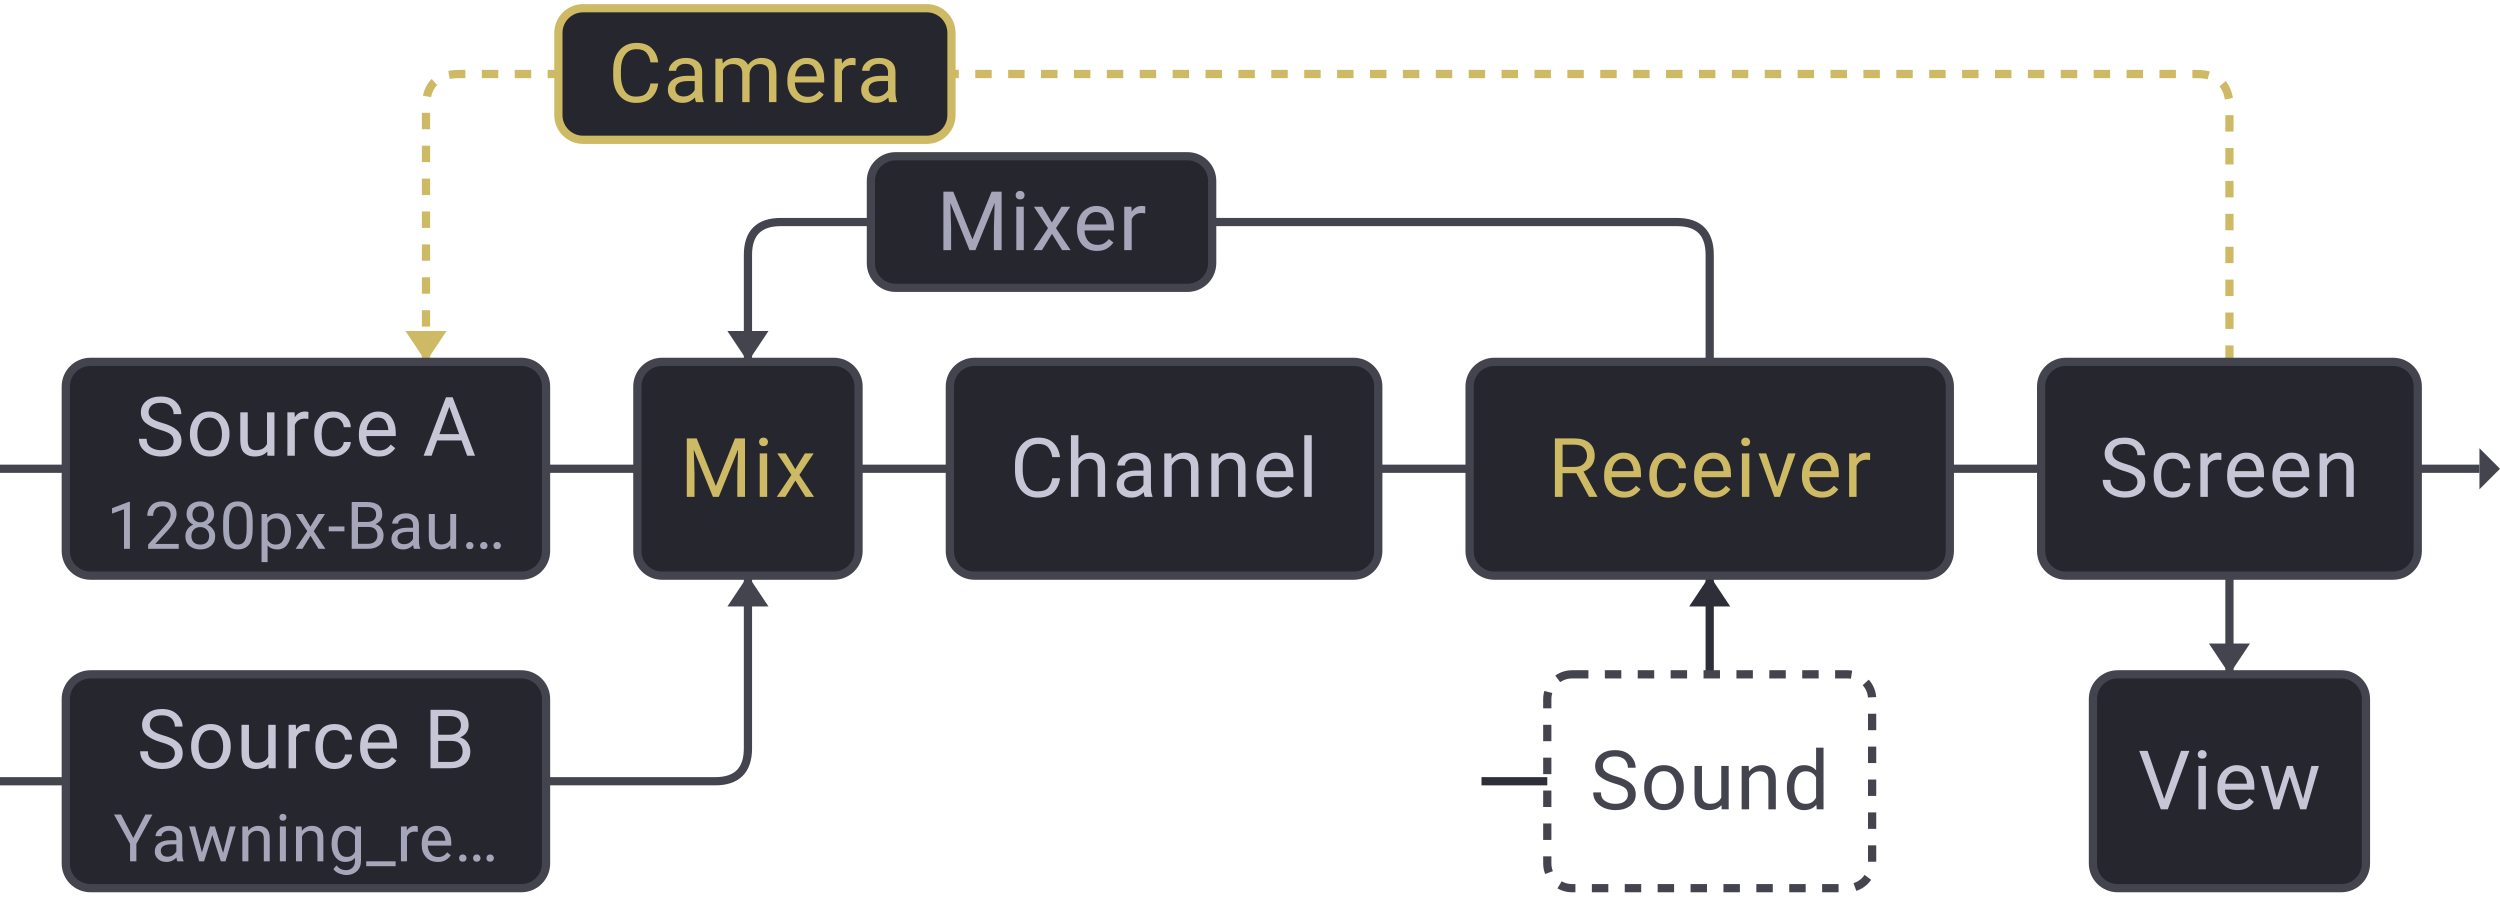
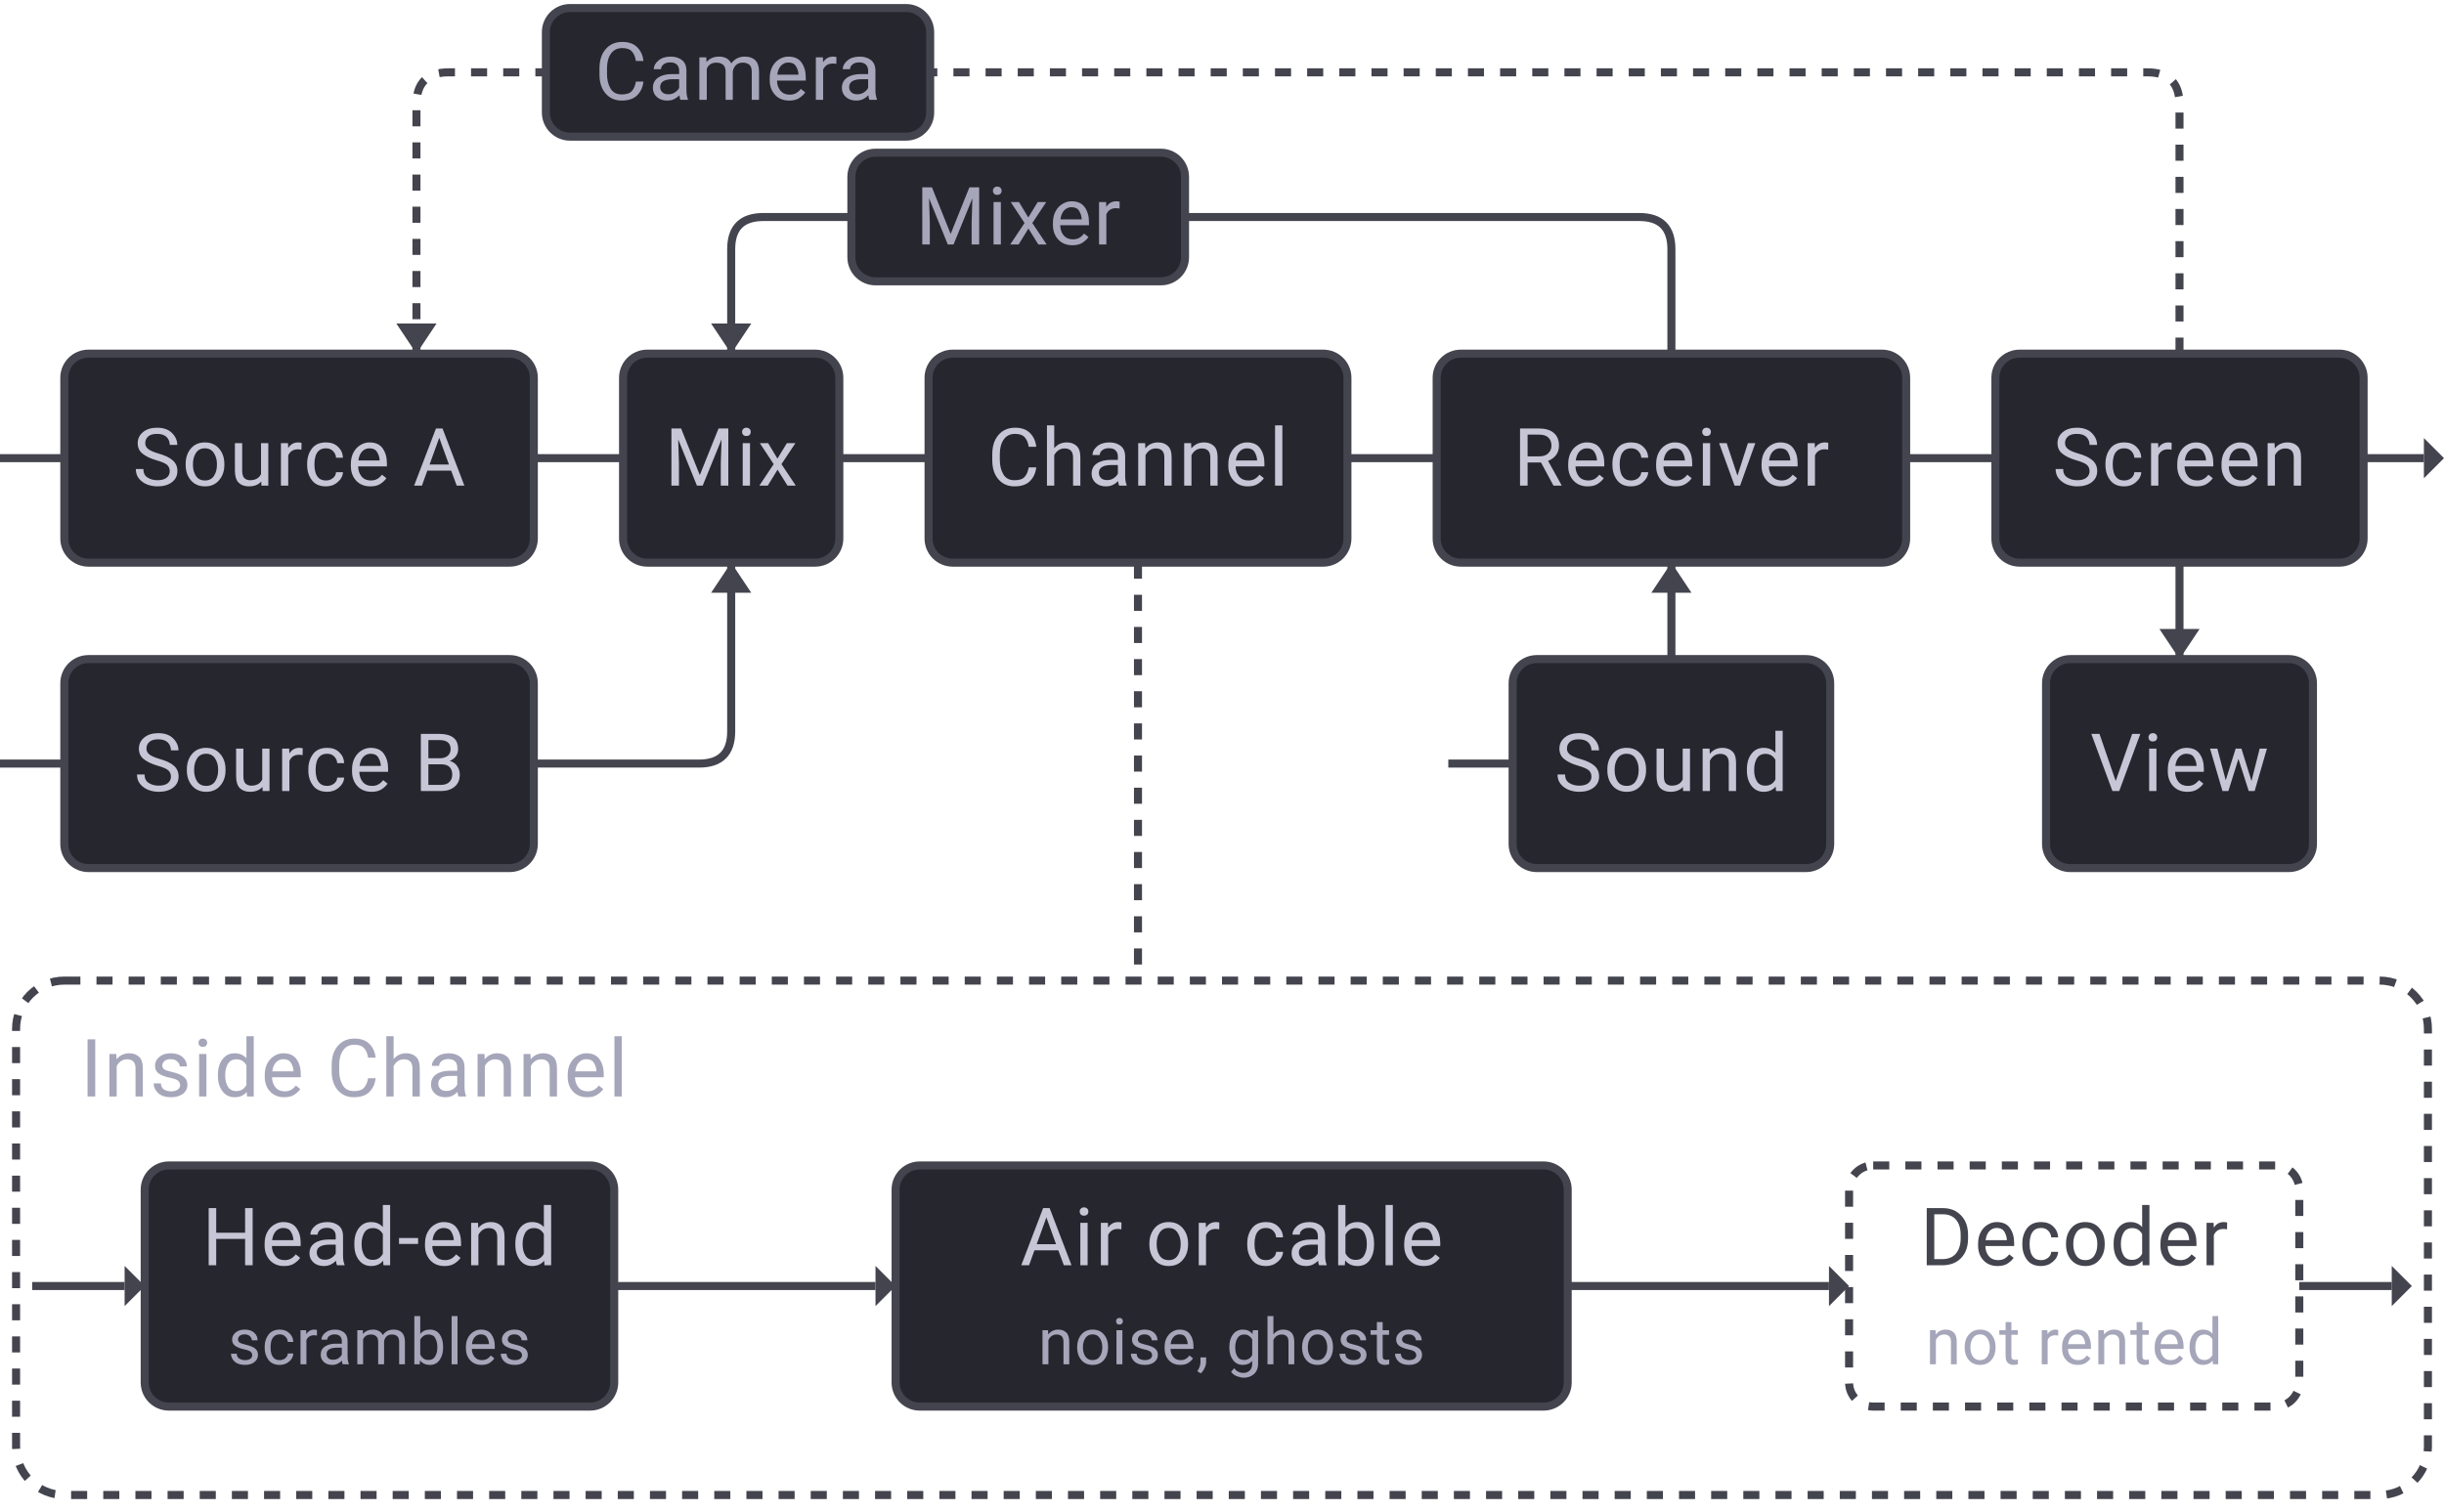
- <svg xmlns="http://www.w3.org/2000/svg" width="608" height="224" class="map" viewBox="0 0 304 112" role="group" aria-label="signal chain">
+ <svg xmlns="http://www.w3.org/2000/svg" width="608" height="376" class="map" viewBox="0 0 304 188">
  <style>svg { font-family: system-ui, -apple-system, 'Segoe UI', Roboto, sans-serif; }
/* The chain in miniature at the head of the signal path: one labeled box per
   stage, wired left to right, with the three feedback returns looping back over
   the top and input B joining from below. Box and label take currentColor, so
   one rule per state (idle / touched / open / off) colors a whole stage — and,
   on the branch, its wires with it. */
.map {
  display: block;
  width: 100%;
  margin: 10px 0 2px;
}
/* The svg scales to its box, so the labels grow with it — at the bench's 664px
   the miniature stops reading as a miniature. Cap it and let it sit at the left
   of the panel head, over the first column. */
@container panel (min-width: 540px) {
  .map {
    max-width: 420px;
  }
}
.mapWire {
  fill: none;
  stroke: #44444f;
  stroke-width: 1;
}
/* A box is a chip sitting *on* the wire, not another hairline drawn in the same
   colour as one. It used to share the declaration above — same stroke, same
   nothing for a fill — so the six things in the panel you are meant to click
   were drawn exactly like the five inert lines joining them, and the only thing
   that ever said otherwise was a line of prose under the graphic that went away
   for good after the first click. Everything else clickable in this sidebar is
   a filled control with a hover state; now this is too. */
.mapBox {
  fill: #26262e;
  stroke: #44444f;
  stroke-width: 1;
  /* SVG hit-tests what is painted, and the two states below paint no fill —
     which left an unfilled box pressable on its 1px outline and its label and
     nowhere else. Measured at 390px: the SOUND box is 42x26 and answered a
     press over 43x13 of that, the height of the word inside it. This says the
     rect is the target whatever it is filled with, which is what every other
     box on the drawing already was. */
  pointer-events: all;
}
.mapArrow {
  fill: #44444f;
}
/* A feedback return, wire and arrowhead as one colour so a running loop lights
   both. Dashed for the optical loop and solid for the electrical one — the
   schematic convention, and the only difference between the two that a diagram
   this size can carry. */
.mapReturn {
  color: #44444f;
}
.mapReturn .mapWire {
  stroke: currentColor;
}
.mapReturn .mapArrow {
  fill: currentColor;
}
.mapReturnOptical .mapWire {
  stroke-dasharray: 2 2;
}
/* The run carries an edit, in the same amber a box wears for one. Written above
   the two accent states because a running loop, and the loop you are looking
   at, are both worth more than "something in here is off stock" — and a loop
   whose mix is up is off stock by definition, so the two would otherwise fight
   over every lit run. */
.mapReturnTouched {
  color: #ceba64;
}
.mapReturnTouched .mapLoopLabel {
  fill: #ceba64;
}
/* the loop is actually running — its mix is off zero */
.mapReturnLive {
  color: #7fd0a0;
}
/* A run the live query did not reach — the same statement .mapNodeDim makes,
   on the three stages that have a wire instead of a box. Its label goes with
   it: at --fg3 under the fade the word is still the loudest thing left on an
   otherwise faint run. Pressable like the boxes, and it comes back to full
   under the pointer for the same reason. */
.mapReturnDim {
  color: #44444f;
  opacity: 0.45;
}
.mapReturnDim:hover,
.mapReturnDim:focus-visible {
  opacity: 1;
}
.mapReturnDim .mapLoopLabel {
  fill: #a6a6ba;
}
/* The loop whose stage is open. Its chip takes the same tint an open box does,
   and its wire gets heavier as well — the weight is what survives being the
   same colour as `live`, and a running loop you have opened is the common
   case. */
.mapReturnOn {
  color: #7fd0a0;
}
.mapReturnOn .mapWire {
  stroke-width: 1.8;
}
.mapReturnOn .mapLoopChip {
  fill: color-mix(in srgb, #7fd0a0 14%, #26262e);
}
.mapReturnOn .mapLoopLabel {
  fill: #7fd0a0;
}
/* Each run is its own button, and the only way into that loop's stage. Colour
   runs the length of it — wire, arrowhead, name and chip — so pointing at any
   part of a loop lights all of it. */
.mapLoopBtn {
  cursor: pointer;
}
.mapLoopBtn:hover,
.mapLoopBtn:focus-visible {
  color: #e6e6ee;
}
.mapLoopBtn:focus-visible {
  outline: none;
}
.mapLoopBtn:focus-visible .mapWire {
  stroke-width: 2;
}
/* What makes a 1px wire pressable. Transparent rather than absent so it takes
   pointer events, and 8 units wide so it cannot reach the next run 10 away. */
.mapLoopHit {
  fill: none;
  stroke: transparent;
  stroke-width: 8;
}
/* A run's own name, on the chip below, set like a box's name.

   It does *not* take the run's colour, which is the one thing here that is not
   currentColor. An idle run is --border, and theme.css draws the line at --fg4:
   anything dimmer is decoration. A name is not decoration, so it sits at --fg3,
   one step under the stage names so a wire still reads as subordinate to a
   box. The two states that mean something do follow the run, and they are
   spelled out below because the fill above stops them arriving on their own. */
.mapLoopLabel {
  fill: #a6a6ba;
  font-size: 10px;
  letter-spacing: 0.02em;
  text-transform: uppercase;
  user-select: none;
}
/* The chip that name rides — the run's own box, and the only one a loop gets:
   none of them is a stage of the trunk, so there is no point on the wire to
   stand one. Drawn like every box here (see .mapBox) because it is the same
   kind of thing to press. Its edge follows the run, so a chip lights with the
   loop it names.

   Its fill also does what the label used to do for itself: the name carried a
   stroke of the panel colour, painted first, to knock the wire out around the
   letters. A chip is that knockout with an edge on it, and a label inside one
   must not keep the stroke — it would halo every glyph against the face. */
.mapLoopChip {
  fill: #26262e;
  stroke: currentColor;
  stroke-width: 1;
}
.mapLoopBtn:hover .mapLoopChip,
.mapLoopBtn:focus-visible .mapLoopChip {
  fill: rgba(40, 40, 48, 0.85);
}
.mapLoopBtn:focus-visible .mapLoopChip {
  stroke-width: 2;
}
.mapReturnLive .mapLoopLabel {
  fill: #7fd0a0;
}
.mapLoopBtn:hover .mapLoopLabel,
.mapLoopBtn:focus-visible .mapLoopLabel {
  fill: #e6e6ee;
}
/* A stage a live query did not reach. It stays on the map because the map is
   the chain: a search for "ghost" is asking where in the chain that lives, and
   the drawing used to answer by removing every box but the two that matched and
   re-laying out the rest — which is the one shape that cannot answer it.

   Faint rather than restyled, and it replaces the idle rule instead of layering
   over it (see ChainMap's className): the four states below are about the rig
   and the look, and this one is about the search box, so a dimmed box says that
   and nothing else.

   Still a door, though, and that is what the pointer and the hover are for. It
   used to sit at 0.3 with neither, which was right for a typed query that misses
   two boxes and wrong for one that misses ten: the count on the modulation strip
   narrows the panel to whatever the bay is driving, and the map answered by
   greying out the whole chain — including the MODULATION box you would press to
   undo it. A box that comes back to full under the pointer reads as out of
   scope; one that cannot be pressed at all reads as broken. */
.mapNodeDim {
  color: #c6c6d6;
  opacity: 0.45;
  cursor: pointer;
}
.mapNodeDim:hover,
.mapNodeDim:focus-visible {
  color: #e6e6ee;
  opacity: 1;
}
.mapNode {
  color: #c6c6d6;
  cursor: pointer;
}
.mapNode:hover {
  color: #e6e6ee;
}
.mapNode:hover .mapBox {
  fill: rgba(40, 40, 48, 0.85);
}
/* the stage carries an edit — the same amber the rest of the sidebar marks one
   with */
.mapNodeTouched {
  color: #ceba64;
}
.mapNodeOn {
  color: #7fd0a0;
}
/* The stage that is open, tinted as well as outlined: on a row of six filled
   chips a stroke alone is a thin claim, and this is the map's answer to "where
   am I". */
.mapNodeOn .mapBox {
  fill: color-mix(in srgb, #7fd0a0 14%, #26262e);
}
/* A stage that cannot be opened: Mix and input B with nothing patched into B.
   Drawn rather than dropped — together they are the one thing on screen saying
   a second input exists — so they have to read as absent rather than merely
   unvisited, which is what the dashed outline, the flat fill and the
   dimmer-than-idle colour are for. */
.mapNodeOff {
  color: #44444f;
  cursor: default;
}
.mapNodeOff .mapBox {
  fill: none;
  stroke: currentColor;
  stroke-dasharray: 2 2;
}
/* The whole B run — its lead-in and the wire up into the trunk — goes with the
   node, so an unpatched input reads as one dim thing rather than a dim box on
   live wiring. */
.mapBranchOff .mapWire {
  stroke: #2e2e38;
}
.mapBranchOff .mapArrow {
  fill: #2e2e38;
}
/* And the same for a branch the query missed: the box fades on its own class,
   so without this its wire stays at full strength and the box reads as
   disconnected rather than as out of scope. */
.mapBranchDim {
  opacity: 0.45;
}
/* The group above carries the fade for the whole run, box included, so the box
   must not fade a second time inside it — 0.45 of 0.45 is not a dim box, it is
   a box that has left the drawing. The hover has to be restated for the same
   reason: the group is what the pointer brings back, so the box inside it has
   nothing left of its own to raise. */
.mapBranchDim .mapNodeDim {
  opacity: 1;
}
.mapBranchDim:hover {
  opacity: 1;
}
.mapNode:hover .mapBox,
.mapNodeTouched .mapBox,
.mapNodeOn .mapBox {
  stroke: currentColor;
}
/* svg user units, which are px at the sidebar's width: 10px caps in a 26-unit
   box. */
.mapLabel {
  fill: currentColor;
  font-size: 10px;
  letter-spacing: 0.02em;
  text-transform: uppercase;
  /* the box is the target, and a drag that starts on a label should not select
     the word instead of pressing the stage */
  user-select: none;
}
/* What is standing in a box that has a picker, captioned under its name. Three
   boxes wear one — the two sources and the sound — and the register is the whole
   reason it does not turn the map into a wall of text: 8px mixed case under 10px
   caps, at --fg3, so the row still reads as six names with something written
   under three of them rather than as twelve labels.

   Not currentColor, for the same reason .mapLoopLabel is not: the caption is
   subordinate to the name at every state, and following the state would put it
   in amber beside a name in amber and double the mark. */
.mapSub {
  fill: #a6a6ba;
  font-size: 8px;
  letter-spacing: 0.01em;
  user-select: none;
}
/* The two states where following the box *is* the point: an open stage owns its
   whole chip, and a dimmed one has left the conversation entirely. */
.mapNodeOn .mapSub {
  fill: #7fd0a0;
}
.mapNodeDim .mapSub {
  fill: currentColor;
}
</style>
  <line class="mapWire" x1="0" x2="8" y1="57" y2="57" />
  <line class="mapWire" x1="66.4" x2="77.5" y1="57" y2="57" />
  <line class="mapWire" x1="104.4" x2="115.5" y1="57" y2="57" />
  <line class="mapWire" x1="167.6" x2="178.7" y1="57" y2="57" />
  <line class="mapWire" x1="237.1" x2="248.2" y1="57" y2="57" />
  <line class="mapWire" x1="294" x2="301.5" y1="57" y2="57" />
  <path class="mapArrow" d="M301.5 59.5L304 57L301.5 54.5Z" />
-   <g class="mapReturn mapLoopBtn mapReturnOptical mapReturnTouched" role="button" tabindex="0" aria-label="Camera feedback — optical: a camera pointed at the tube, its picture mixed into source A ahead of the encoder, plus the gun and glass it is looking at (1 off stock) — open its controls">
+   <g class="mapReturn mapLoopBtn mapReturnOptical">
    <path class="mapLoopHit" d="M271.1 44L271.1 13Q271.1 9 267.1 9L55.8 9Q51.8 9 51.8 13L51.8 44" />
    <path class="mapWire" d="M271.1 44L271.1 13Q271.1 9 267.1 9L55.8 9Q51.8 9 51.8 13L51.8 44" />
    <path class="mapArrow" d="M49.3 40.25L51.8 44L54.3 40.25Z" />
    <rect class="mapLoopChip" x="67.9" y="1" width="47.8" height="16" rx="3" />
    <text class="mapLoopLabel" x="91.8" y="9" text-anchor="middle" dominant-baseline="central">Camera</text>
  </g>
-   <g class="mapReturn mapLoopBtn" role="button" tabindex="0" aria-label="Mixer feedback — electrical: the composite taken off the bus and crossfaded back against the live signal, subcarrier included — open its controls">
+   <g class="mapReturn mapLoopBtn">
    <path class="mapLoopHit" d="M207.9 44L207.9 31Q207.9 27 203.9 27L94.95 27Q90.95 27 90.95 31L90.95 44" />
    <path class="mapWire" d="M207.9 44L207.9 31Q207.9 27 203.9 27L94.95 27Q90.95 27 90.95 31L90.95 44" />
    <path class="mapArrow" d="M88.45 40.25L90.95 44L93.45 40.25Z" />
    <rect class="mapLoopChip" x="105.9" y="19" width="41.5" height="16" rx="3" />
    <text class="mapLoopLabel" x="126.65" y="27" text-anchor="middle" dominant-baseline="central">Mixer</text>
  </g>
  <g class="">
    <line class="mapWire" x1="0" y1="95" x2="8" y2="95" />
    <path class="mapWire" d="M66.4 95L86.95 95Q90.95 95 90.95 91L90.95 70" />
    <path class="mapArrow" d="M93.45 73.75L90.95 70L88.45 73.75Z" />
-     <g class="mapNode" role="button" tabindex="0" aria-label="Source B — Yawning_red_fox_(transparent_background).png — input B, the same rig again — what B is on its own, and the deck and cable it arrives on, before either reaches the mixer">
+     <g class="mapNode">
      <rect class="mapBox" x="8" y="82" width="58.4" height="26" rx="3" />
-       <text class="mapLabel" x="37.2" y="90" text-anchor="middle" dominant-baseline="central">Source B</text>
-       <text class="mapSub" x="37.2" y="102" text-anchor="middle" dominant-baseline="central">Yawning_re…</text>
-     </g>
-   </g>
-   <g class="mapBranchOff">
+       <text class="mapLabel" x="37.2" y="95" text-anchor="middle" dominant-baseline="central">Source B</text>
+     </g>
+   </g>
+   <g class="">
    <line class="mapWire" x1="180.15" y1="95" x2="188.15" y2="95" />
    <path class="mapWire" d="M207.9 82L207.9 70" />
    <path class="mapArrow" d="M210.4 73.75L207.9 70L205.4 73.75Z" />
-     <g class="mapNode mapNodeOff" role="button" tabindex="0" aria-label="Sound — no sound reaching it — click and pick a mic, a track, or the clip’s own audio, and it drives the receiver">
+     <g class="mapNode">
      <rect class="mapBox" x="188.15" y="82" width="39.5" height="26" rx="3" />
      <text class="mapLabel" x="207.9" y="95" text-anchor="middle" dominant-baseline="central">Sound</text>
    </g>
  </g>
  <g class="">
    <line class="mapWire" x1="254.5" y1="95" x2="254.5" y2="95" />
    <path class="mapWire" d="M271.1 82L271.1 70" />
    <path class="mapArrow" d="M268.6 78.25L271.1 82L273.6 78.25Z" />
-     <g class="mapNode" role="button" tabindex="0" aria-label="View — where the picture is watched from: the magnifier and where it is pointed, how fast the whole simulation is stepped, and the frame-rate lock. Nothing in here changes the signal, and a mutate is forbidden to touch any of it">
+     <g class="mapNode">
      <rect class="mapBox" x="254.5" y="82" width="33.2" height="26" rx="3" />
      <text class="mapLabel" x="271.1" y="95" text-anchor="middle" dominant-baseline="central">View</text>
    </g>
  </g>
-   <g class="mapNode" role="button" tabindex="0" aria-label="Source A — 1280px-Baumsilhouetten_am_Uetliberg_mit_Novembernebel_und_Sonnenstrahlen.jpg — input A becoming a composite waveform: the encoder, the static generator, and the deck and cable this one signal arrives on">
+   <g class="mapNode">
    <rect class="mapBox" x="8" y="44" width="58.4" height="26" rx="3" />
-     <text class="mapLabel" x="37.2" y="52" text-anchor="middle" dominant-baseline="central">Source A</text>
-     <text class="mapSub" x="37.2" y="64" text-anchor="middle" dominant-baseline="central">1280px-Bau…</text>
-   </g>
-   <g class="mapNode mapNodeTouched" role="button" tabindex="0" aria-label="Mix — where the two signals meet: the mixer that combines them, the wipe and the PiP inset, and the character generator keying text over the program. Everything but the character generator needs a source B">
+     <text class="mapLabel" x="37.2" y="57" text-anchor="middle" dominant-baseline="central">Source A</text>
+   </g>
+   <g class="mapNode">
    <rect class="mapBox" x="77.5" y="44" width="26.9" height="26" rx="3" />
    <text class="mapLabel" x="90.95" y="57" text-anchor="middle" dominant-baseline="central">Mix</text>
  </g>
-   <g class="mapNode" role="button" tabindex="0" aria-label="Channel — everything between the encoder and the aerial socket: the tape it was recorded on, the tuner it came through, and the cable it came down">
+   <g class="mapNode">
    <rect class="mapBox" x="115.5" y="44" width="52.1" height="26" rx="3" />
    <text class="mapLabel" x="141.55" y="57" text-anchor="middle" dominant-baseline="central">Channel</text>
  </g>
-   <g class="mapNode mapNodeTouched" role="button" tabindex="0" aria-label="Receiver — a TV finding sync and decoding colour from whatever arrives: hold, deflection, the decoder">
+   <g class="mapNode">
    <rect class="mapBox" x="178.7" y="44" width="58.4" height="26" rx="3" />
    <text class="mapLabel" x="207.9" y="57" text-anchor="middle" dominant-baseline="central">Receiver</text>
  </g>
-   <g class="mapNode" role="button" tabindex="0" aria-label="Screen — the tube itself: beam profile, phosphor persistence, shadow mask">
+   <g class="mapNode">
    <rect class="mapBox" x="248.2" y="44" width="45.8" height="26" rx="3" />
    <text class="mapLabel" x="271.1" y="57" text-anchor="middle" dominant-baseline="central">Screen</text>
  </g>
+   <g>
+     <line class="mapWire" x1="141.55" y1="70" x2="141.55" y2="122" stroke-dasharray="2 2" />
+     <rect class="mapWire" x="2" y="122" width="300" height="64" rx="6" stroke-dasharray="2 2" />
+     <text class="mapLoopLabel" x="10" y="133" dominant-baseline="central">Inside Channel</text>
+     <g>
+       <line class="mapWire" x1="4" y1="160" x2="15.5" y2="160" />
+       <path class="mapArrow" d="M15.5 162.5L18 160L15.5 157.5Z" />
+     </g>
+     <g>
+       <line class="mapWire" x1="76.4" y1="160" x2="108.9" y2="160" />
+       <path class="mapArrow" d="M108.9 162.5L111.4 160L108.9 157.5Z" />
+     </g>
+     <g>
+       <line class="mapWire" x1="195" y1="160" x2="227.5" y2="160" />
+       <path class="mapArrow" d="M227.5 162.5L230 160L227.5 157.5Z" />
+     </g>
+     <g>
+       <line class="mapWire" x1="286" y1="160" x2="297.5" y2="160" />
+       <path class="mapArrow" d="M297.5 162.5L300 160L297.5 157.5Z" />
+     </g>
+     <g class="mapNode">
+       <rect class="mapBox" x="18" y="145" width="58.4" height="30" rx="3" />
+       <text class="mapLabel" x="47.2" y="154" text-anchor="middle" dominant-baseline="central">Head-end</text>
+       <text class="mapSub" x="47.2" y="167" text-anchor="middle" dominant-baseline="central">scrambles</text>
+     </g>
+     <g class="mapNode">
+       <rect class="mapBox" x="111.4" y="145" width="83.6" height="30" rx="3" />
+       <text class="mapLabel" x="153.2" y="154" text-anchor="middle" dominant-baseline="central">Air or cable</text>
+       <text class="mapSub" x="153.2" y="167" text-anchor="middle" dominant-baseline="central">noise, ghosts</text>
+     </g>
+     <g class="mapNode mapNodeOff">
+       <rect class="mapBox" x="230" y="145" width="56" height="30" rx="3" />
+       <text class="mapLabel" x="258" y="154" text-anchor="middle" dominant-baseline="central">Decoder</text>
+       <text class="mapSub" x="258" y="167" text-anchor="middle" dominant-baseline="central">not rented</text>
+     </g>
+   </g>
</svg>
